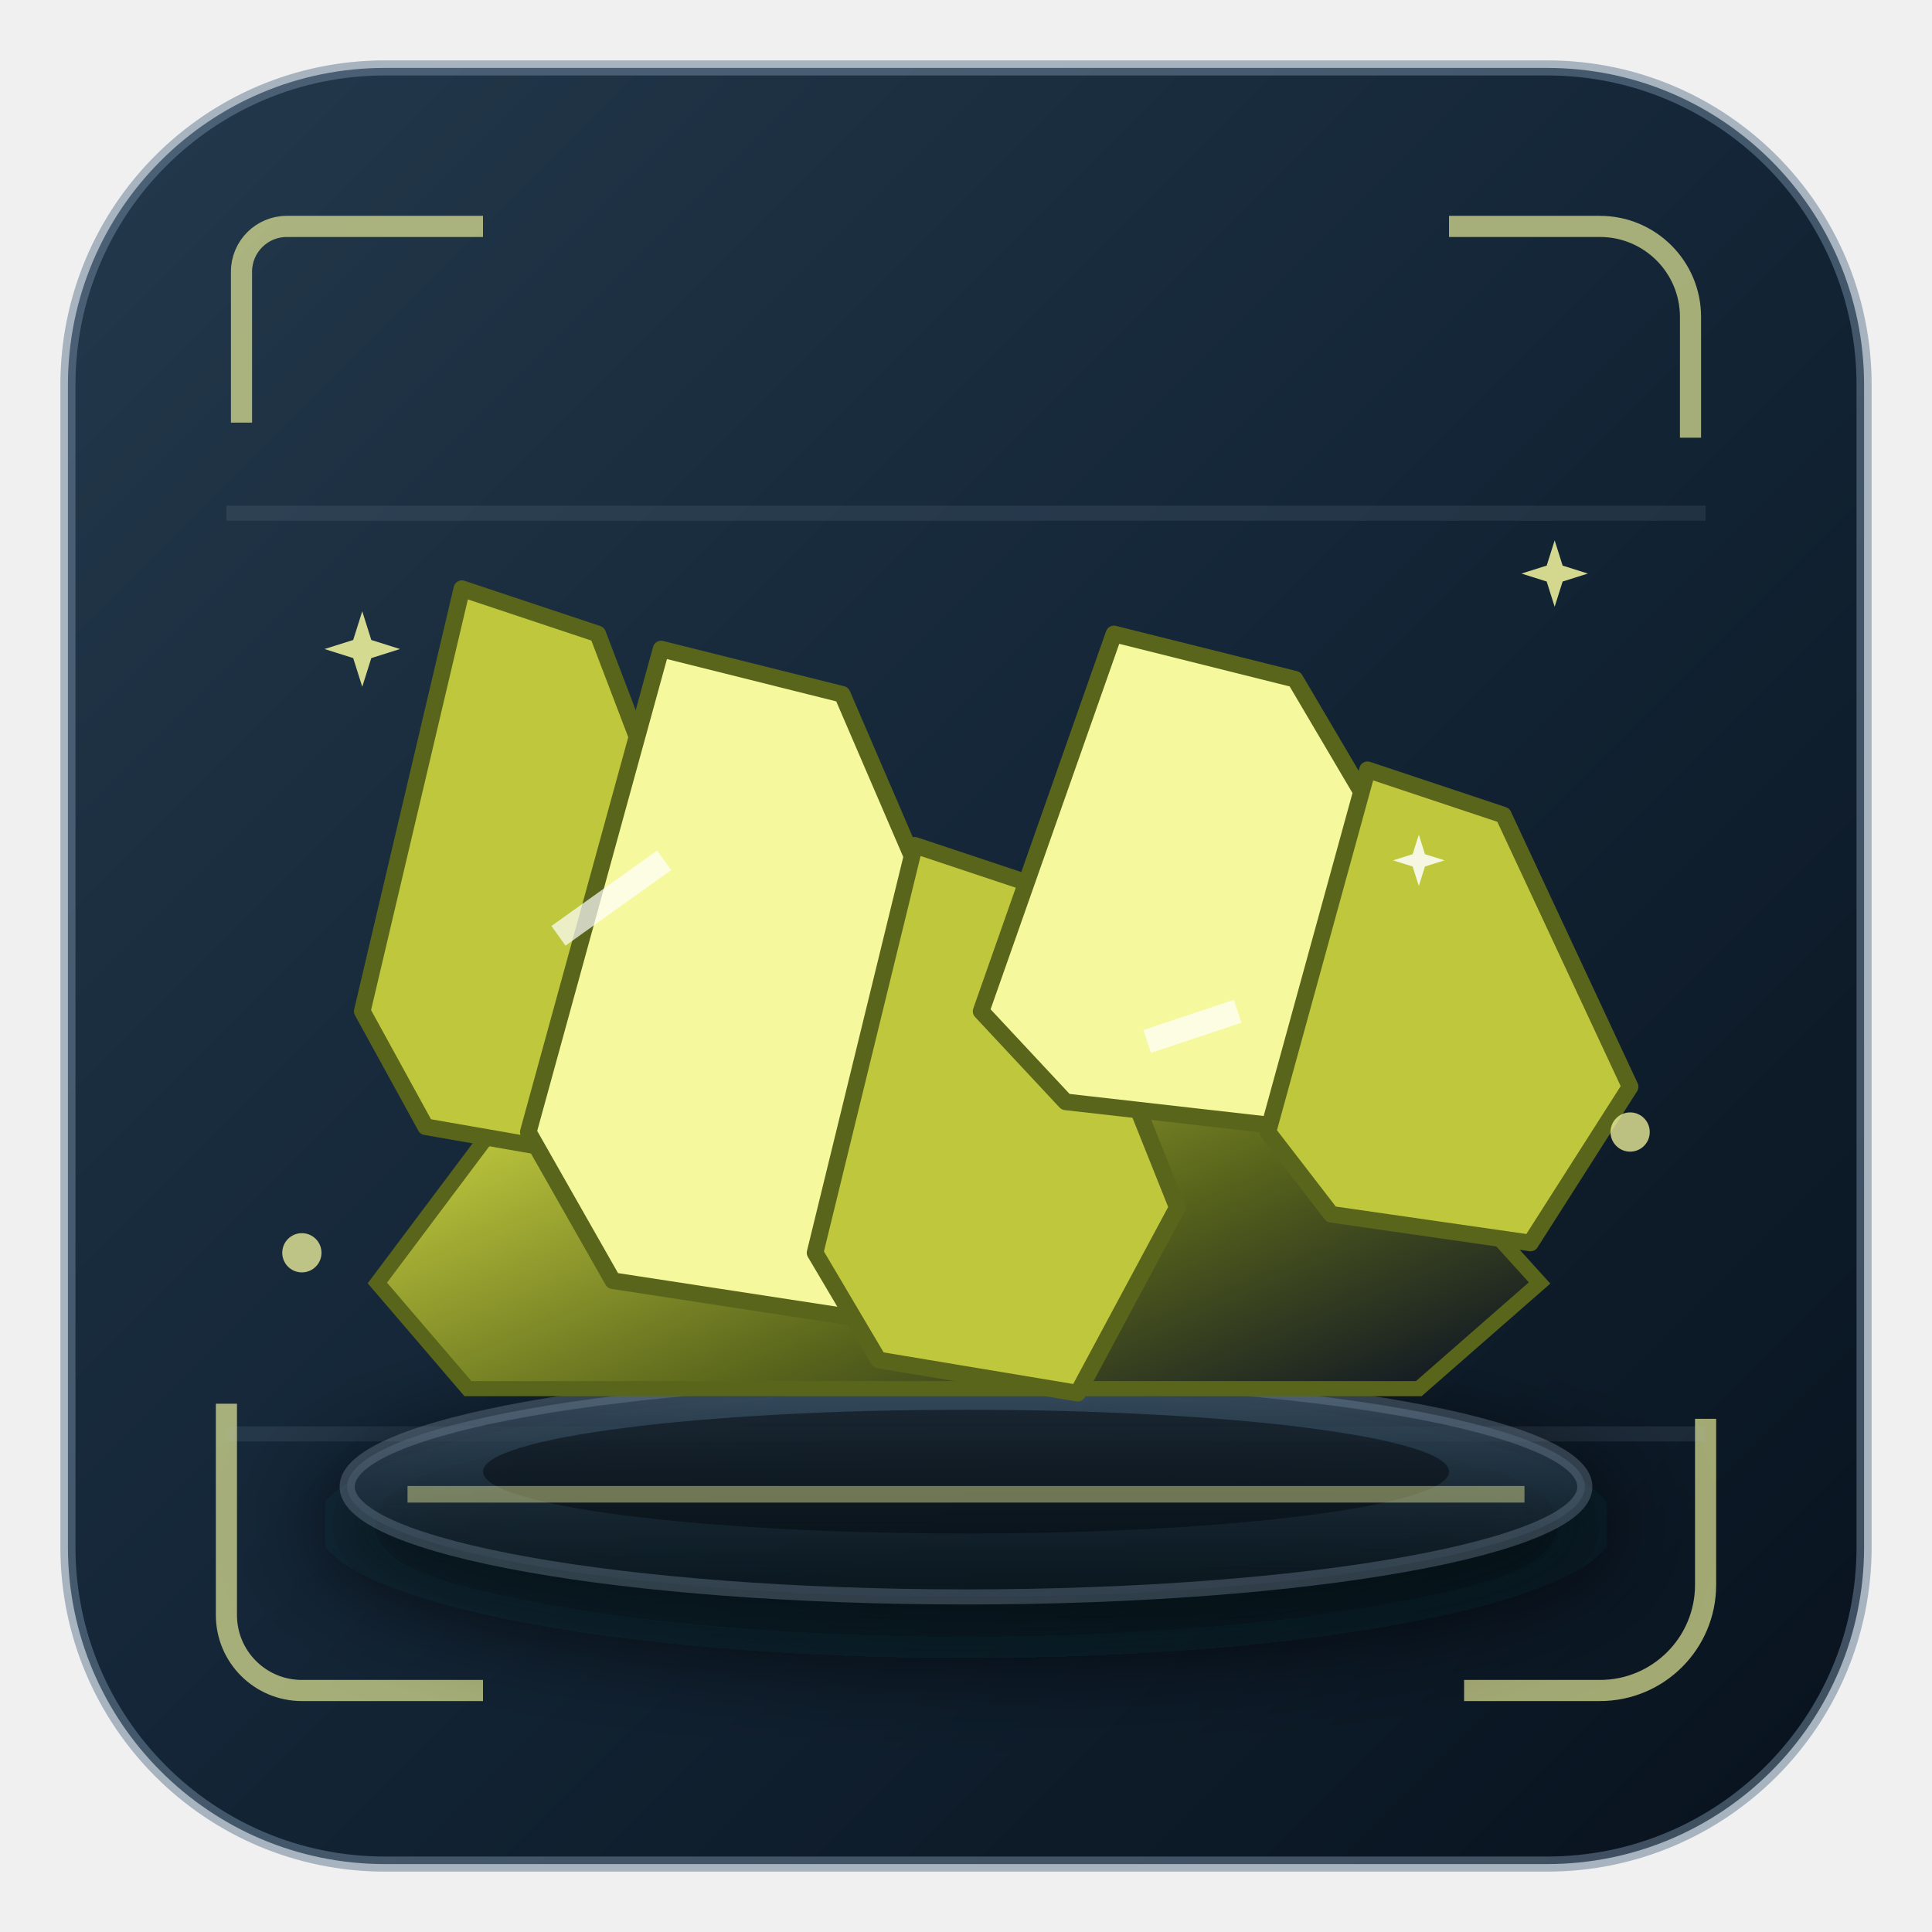
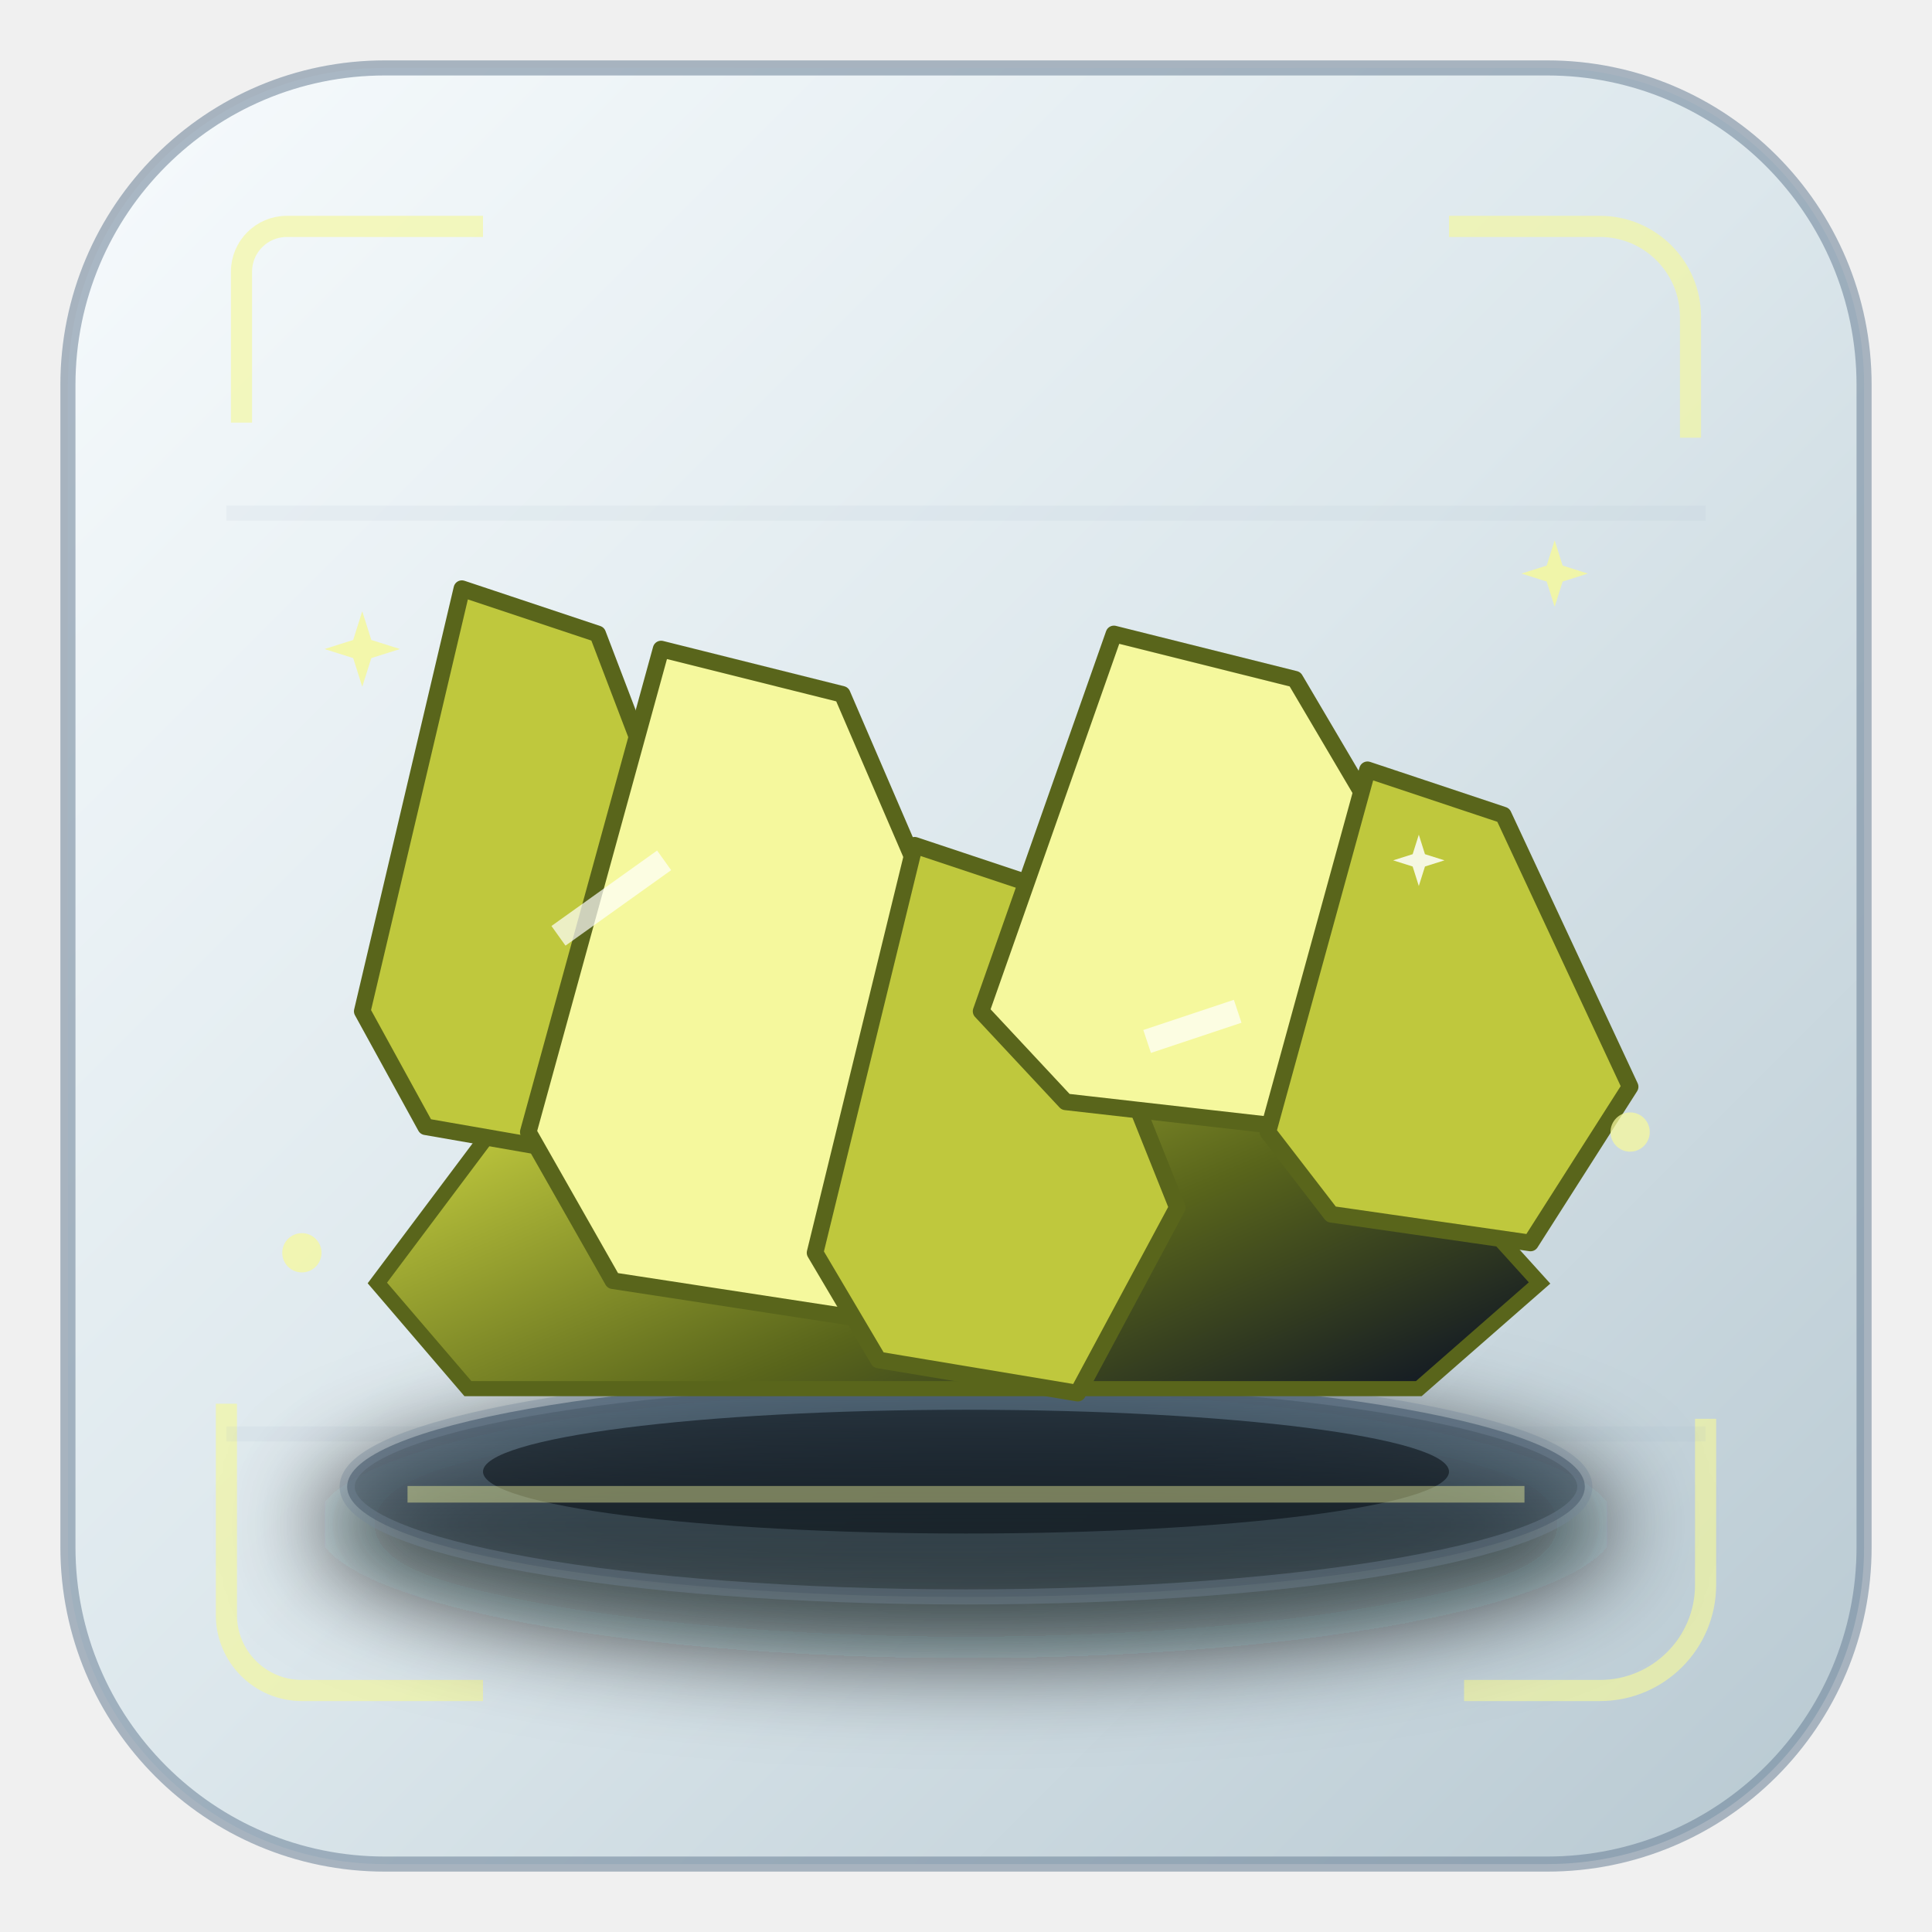
<svg xmlns="http://www.w3.org/2000/svg" width="128" height="128" viewBox="0 0 128 128" role="img" aria-labelledby="omega-uranium-title omega-uranium-desc" data-omega-icon-kind="resource" data-omega-icon-id="uranium">
  <defs>
    <linearGradient id="omega-uranium-bg" x1="0" y1="0" x2="1" y2="1">
-       <stop offset="0" stop-color="#24394c" />
-       <stop offset=".5" stop-color="#132536" />
-       <stop offset="1" stop-color="#08121d" />
+       <stop offset="0" stop-color="#f7fbfd" />
+       <stop offset=".5" stop-color="#dce7ec" />
+       <stop offset="1" stop-color="#b7c8d1" />
    </linearGradient>
    <linearGradient id="omega-uranium-metal" x1="0" y1="0" x2=".9" y2="1">
      <stop offset="0" stop-color="#f5f89d" />
      <stop offset=".32" stop-color="#bfc83d" />
      <stop offset=".7" stop-color="#59651b" />
      <stop offset="1" stop-color="#141b24" />
    </linearGradient>
    <linearGradient id="omega-uranium-top" x1="0" y1="0" x2="1" y2="1">
      <stop offset="0" stop-color="#ffffff" stop-opacity=".9" />
      <stop offset=".22" stop-color="#f5f89d" />
      <stop offset="1" stop-color="#bfc83d" />
    </linearGradient>
    <linearGradient id="omega-uranium-side" x1="0" y1="0" x2="1" y2=".7">
      <stop offset="0" stop-color="#bfc83d" />
      <stop offset="1" stop-color="#59651b" />
    </linearGradient>
    <linearGradient id="omega-uranium-floor" x1="0" y1="0" x2="0" y2="1">
      <stop offset="0" stop-color="#41576b" stop-opacity=".85" />
      <stop offset="1" stop-color="#172534" stop-opacity=".25" />
    </linearGradient>
    <filter id="omega-uranium-shadow" x="-40%" y="-40%" width="180%" height="200%">
      <feGaussianBlur stdDeviation="3.1" />
    </filter>
  </defs>
  <rect x="4.5" y="4.5" width="119" height="119" rx="21" fill="url(#omega-uranium-bg)" stroke="#6b8297" stroke-opacity=".55" stroke-width="1" />
  <path d="M16 28V18a3 3 0 0 1 3-3h13M96 15h10a6 6 0 0 1 6 6v8M15 93v14a5 5 0 0 0 5 5h12M97 112h9a7 7 0 0 0 7-7V94" fill="none" stroke="#f5f89d" stroke-opacity=".65" stroke-width="1.4" />
  <path d="M15 34H113M15 95H113" stroke="#a5bac8" stroke-opacity=".11" />
  <ellipse cx="64" cy="101" rx="43" ry="8.8" fill="#02070d" opacity=".7" filter="url(#omega-uranium-shadow)" />
  <ellipse cx="64" cy="98.5" rx="41" ry="7.3" fill="url(#omega-uranium-floor)" stroke="#75889a" stroke-opacity=".38" />
  <ellipse cx="64" cy="97.5" rx="32" ry="4.1" fill="#030a10" opacity=".52" />
  <path d="M25 85 37 69 49 73 59 56 72 68 83 64 102 85 94 92H31Z" fill="url(#omega-uranium-metal)" stroke="#59651b" stroke-width="1" />
  <path d="M24 67 30.6 39 39.6 42 48 64 41.4 76.95 28.2 74.65Z" fill="#bfc83d" stroke="#59651b" stroke-width="1.1" stroke-linejoin="round" />
  <path d="M35 75 43.8 43 55.8 46 67 72 58.2 87.55 40.6 84.85Z" fill="#f5f89d" stroke="#59651b" stroke-width="1.1" stroke-linejoin="round" />
  <path d="M54 83 60.6 56 69.6 59 78 80 71.4 92.3 58.2 90.1Z" fill="#bfc83d" stroke="#59651b" stroke-width="1.1" stroke-linejoin="round" />
  <path d="M65 67 73.8 42 85.8 45 97 64 88.2 75 70.6 73Z" fill="#f5f89d" stroke="#59651b" stroke-width="1.1" stroke-linejoin="round" />
  <path d="M84 75 90.6 51 99.6 54 108 72 101.4 82.35 88.2 80.45Z" fill="#bfc83d" stroke="#59651b" stroke-width="1.1" stroke-linejoin="round" />
  <path d="M37 62 44 57M76 69 82 67" stroke="#fff" stroke-opacity=".7" stroke-width="1.6" />
  <path d="M24 40.5L24.6 42.4 26.5 43 24.6 43.6 24 45.5 23.4 43.6 21.5 43 23.4 42.4Z" fill="#f5f89d" opacity=".85" />
  <path d="M103 35.8L103.528 37.472 105.2 38 103.528 38.528 103 40.2 102.472 38.528 100.8 38 102.472 37.472Z" fill="#f5f89d" opacity=".85" />
  <path d="M94 55.3L94.408 56.592 95.7 57 94.408 57.408 94 58.7 93.592 57.408 92.3 57 93.592 56.592Z" fill="#fff" opacity=".85" />
  <path d="M27 99H101" stroke="#f5f89d" stroke-opacity=".42" stroke-width="1.1" />
  <circle cx="20" cy="83" r="1.3" fill="#f5f89d" opacity=".75" />
  <circle cx="108" cy="75" r="1.3" fill="#f5f89d" opacity=".75" />
</svg>
